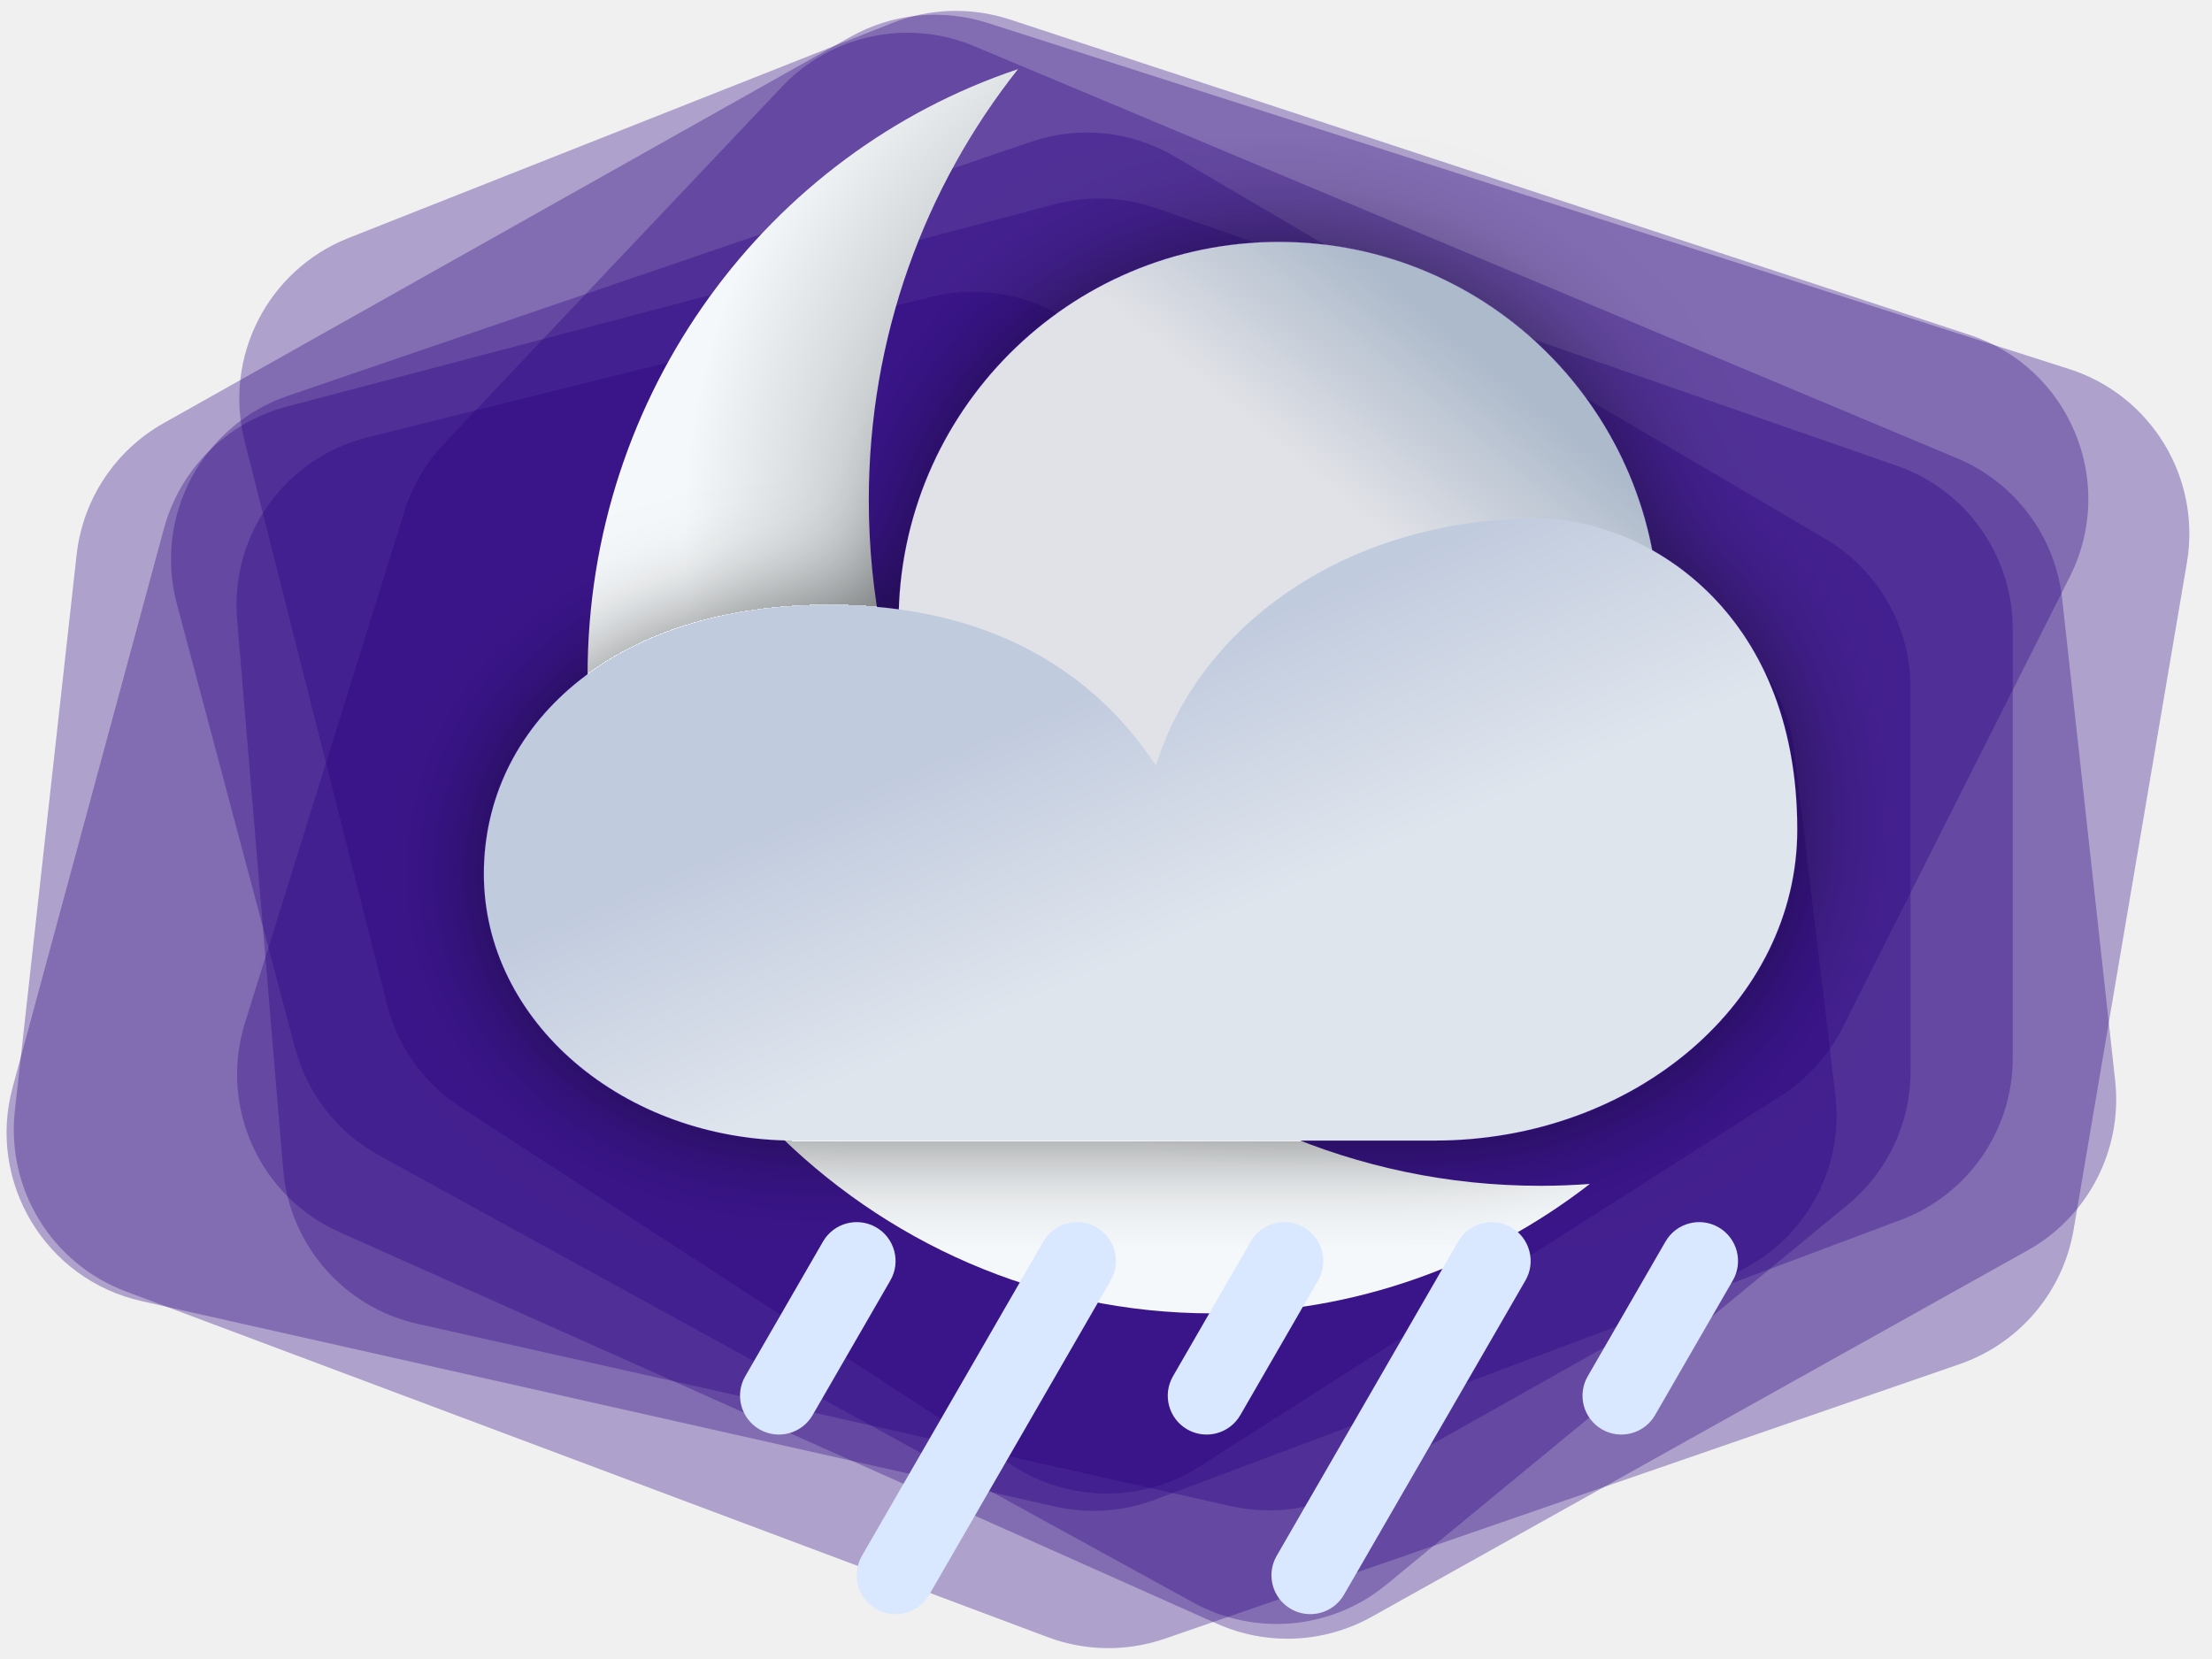
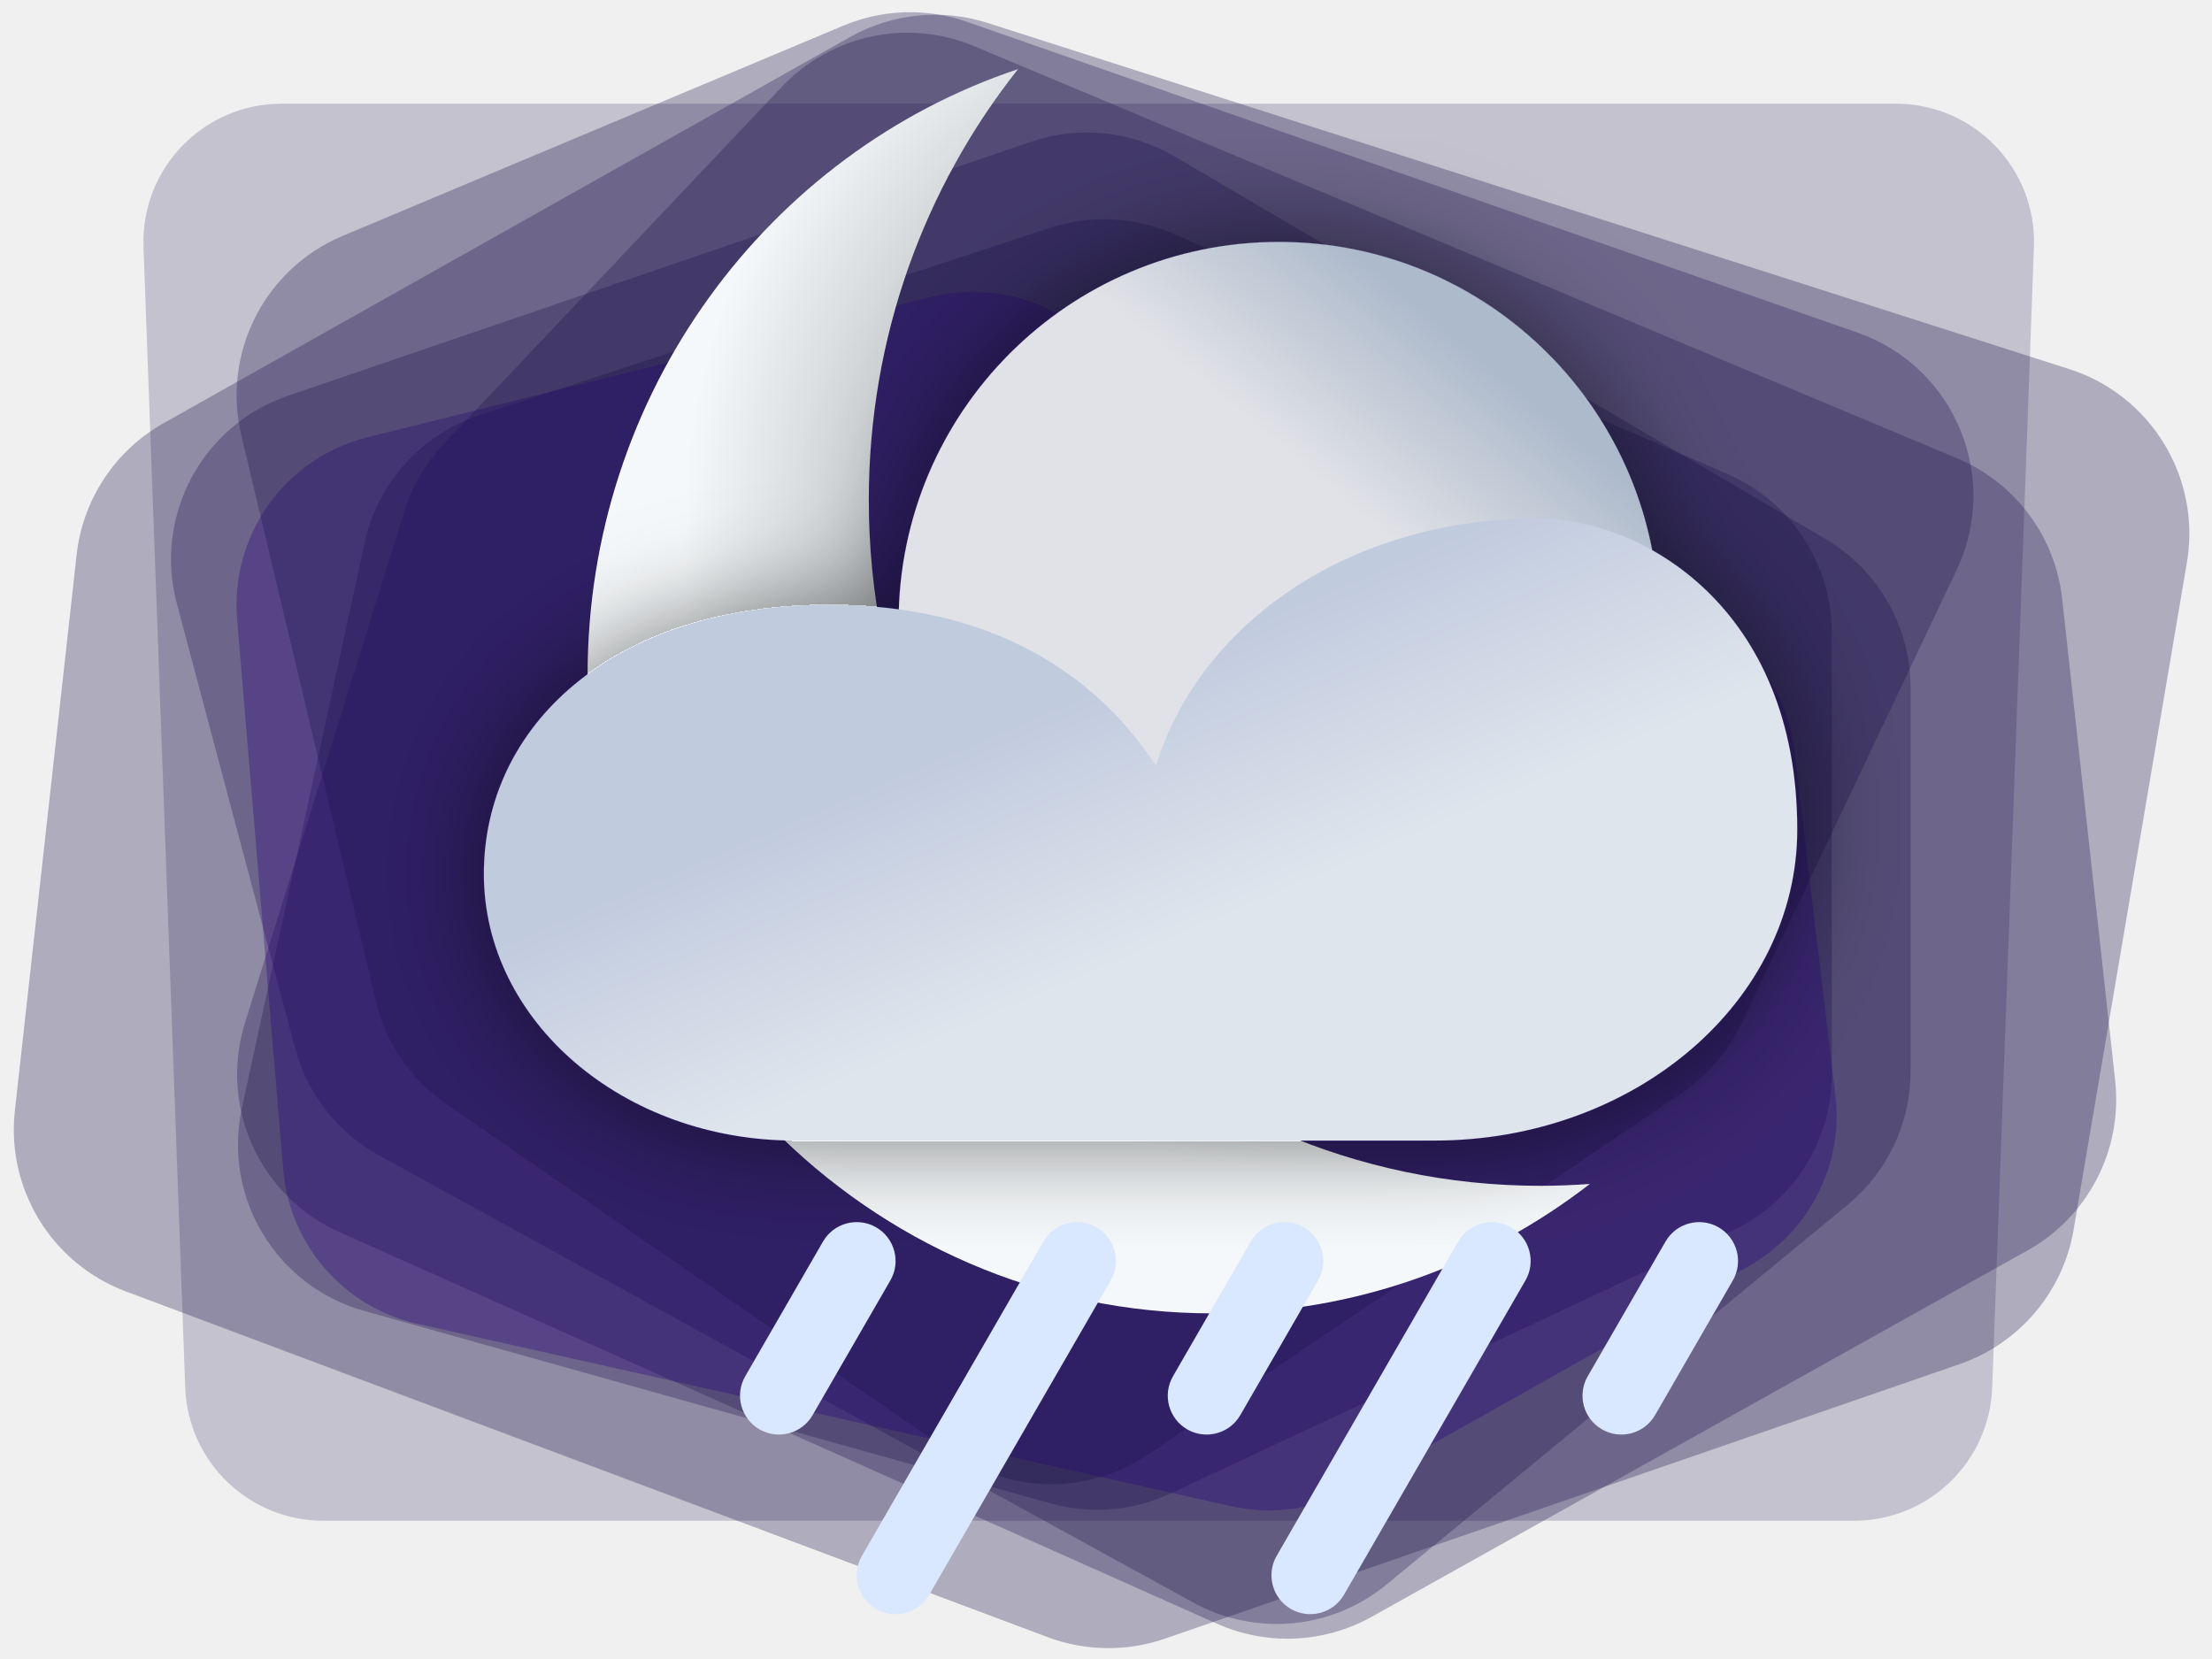
<svg xmlns="http://www.w3.org/2000/svg" width="64" height="48" viewBox="0 0 64 48" fill="none">
-   <g clip-path="url(#clip0_53_1805)">
-     <path d="M33.702 47.412C32.602 47.792 31.404 47.776 30.314 47.368L3.644 37.366C1.501 36.563 0.177 34.407 0.43 32.133L2.217 16.049C2.395 14.449 3.332 13.032 4.735 12.243L24.601 1.068C25.812 0.387 27.252 0.241 28.576 0.664L59.868 10.678C62.239 11.436 63.69 13.823 63.274 16.277L59.996 35.579C59.69 37.38 58.426 38.871 56.699 39.468L33.702 47.412Z" fill="#290081" fill-opacity="0.33" />
-     <path d="M29.828 4.102C31.207 3.631 32.723 3.785 33.979 4.523L52.812 15.59C54.34 16.488 55.279 18.128 55.279 19.901V31C55.279 32.494 54.611 33.91 53.457 34.86L40.115 45.846C38.536 47.147 36.324 47.354 34.53 46.369L10.966 33.43C9.768 32.772 8.892 31.653 8.541 30.333L5.117 17.468C4.442 14.929 5.846 12.301 8.332 11.451L29.828 4.102Z" fill="#290081" fill-opacity="0.33" />
-     <path d="M22.624 2.51C24.054 0.999 26.269 0.532 28.188 1.337L56.629 13.262C58.304 13.964 59.467 15.52 59.665 17.326L61.198 31.265C61.418 33.262 60.42 35.197 58.666 36.177L39.688 46.778C38.311 47.547 36.652 47.622 35.212 46.979L9.823 35.651C7.509 34.618 6.333 32.017 7.087 29.597L11.702 14.788C11.929 14.059 12.32 13.392 12.845 12.837L22.624 2.51Z" fill="#290081" fill-opacity="0.33" />
-     <path d="M30.525 5.908C31.486 5.655 32.502 5.694 33.441 6.021L54.877 13.473C56.887 14.171 58.235 16.067 58.235 18.195V30.615C58.235 32.699 56.942 34.565 54.991 35.297L33.397 43.396C32.486 43.738 31.494 43.806 30.544 43.593L4.094 37.645C1.317 37.021 -0.379 34.208 0.365 31.46L4.744 15.291C5.212 13.565 6.566 12.219 8.297 11.763L30.525 5.908Z" fill="#290081" fill-opacity="0.33" />
-     <path d="M26.946 8.59C28.064 8.312 29.244 8.428 30.286 8.92L49.08 17.779C50.638 18.514 51.708 19.999 51.912 21.709L53.104 31.686C53.344 33.692 52.352 35.646 50.591 36.636L39.172 43.059C38.096 43.665 36.833 43.85 35.628 43.58L12.082 38.303C9.951 37.825 8.376 36.019 8.194 33.842L6.86 17.921C6.655 15.477 8.254 13.245 10.634 12.652L26.946 8.59Z" fill="#290081" fill-opacity="0.33" />
-     <path d="M25.819 0.665C26.905 0.235 28.108 0.2 29.218 0.564L56.981 9.687C59.886 10.641 61.262 13.957 59.886 16.687L53.31 29.734C52.906 30.536 52.292 31.215 51.534 31.699L34.713 42.429C33.061 43.483 30.945 43.475 29.301 42.407L13.321 32.028C12.264 31.341 11.506 30.281 11.197 29.06L7.077 12.76C6.461 10.323 7.749 7.809 10.086 6.885L25.819 0.665Z" fill="#290081" fill-opacity="0.33" />
-     <path d="M29.455 2C26.755 5.407 25.137 9.744 25.137 14.468C25.137 25.426 33.84 34.309 44.575 34.309C45.054 34.309 45.529 34.289 46 34.255C42.966 36.604 39.184 38 35.082 38C25.096 38 17 29.737 17 19.544C17 11.356 22.224 4.415 29.455 2Z" fill="url(#paint0_radial_53_1805)" />
-     <g filter="url(#filter0_d_53_1805)">
-       <circle cx="37" cy="18" r="11" fill="url(#paint1_linear_53_1805)" />
-       <path fill-rule="evenodd" clip-rule="evenodd" d="M44.5 15C47.5 15 52 17.571 52 24C52 28.971 47.299 33 41.5 33C31.338 33 32.653 33 23 33C18.029 33 14 29.546 14 25.286C14 21.025 17.686 17.5 24 17.5C28.658 17.5 31.664 19.452 33.445 22.149C34.71 18.067 39 15 44.5 15Z" fill="url(#paint2_linear_53_1805)" />
+   <g clip-path="url(#clip0_55_2310)">
+     <path d="M4.152 7.146C4.069 4.881 5.883 3 8.149 3H54.851C57.117 3 58.931 4.881 58.848 7.146L57.641 40.146C57.562 42.297 55.796 44 53.644 44H9.356C7.204 44 5.438 42.297 5.359 40.146L4.152 7.146Z" fill="#180E48" fill-opacity="0.2" />
+     <path d="M33.702 47.412C32.602 47.792 31.404 47.776 30.314 47.368L3.644 37.366C1.501 36.563 0.177 34.407 0.43 32.133L2.217 16.049C2.395 14.449 3.332 13.032 4.735 12.243L24.601 1.068C25.812 0.387 27.252 0.241 28.576 0.664L59.868 10.678C62.239 11.436 63.69 13.823 63.274 16.277L59.996 35.579C59.69 37.38 58.426 38.871 56.699 39.468L33.702 47.412Z" fill="#180E48" fill-opacity="0.3" />
+     <path d="M29.828 4.102C31.207 3.631 32.723 3.785 33.979 4.523L52.812 15.59C54.34 16.488 55.279 18.128 55.279 19.901V31C55.279 32.494 54.611 33.91 53.457 34.86L40.115 45.846C38.536 47.147 36.324 47.354 34.53 46.369L10.966 33.43C9.768 32.772 8.892 31.653 8.541 30.333L5.117 17.468C4.442 14.929 5.846 12.301 8.332 11.451L29.828 4.102Z" fill="#180E48" fill-opacity="0.3" />
+     <path d="M22.624 2.51C24.054 0.999 26.269 0.532 28.188 1.337L56.629 13.262C58.304 13.964 59.467 15.52 59.665 17.326L61.198 31.265C61.418 33.262 60.42 35.197 58.666 36.177L39.688 46.778C38.311 47.547 36.652 47.622 35.212 46.979L9.823 35.651C7.509 34.618 6.333 32.017 7.087 29.597L11.702 14.788C11.929 14.059 12.32 13.392 12.845 12.837L22.624 2.51Z" fill="#180E48" fill-opacity="0.3" />
+     <path d="M30.378 6.593C31.541 6.211 32.804 6.269 33.928 6.756L49.989 13.72C51.817 14.512 53 16.314 53 18.307V31.081C53 33.022 51.877 34.788 50.119 35.61L33.865 43.214C32.781 43.721 31.55 43.822 30.397 43.499L10.536 37.929C7.988 37.215 6.438 34.639 7 32.054L10.55 15.704C10.926 13.971 12.192 12.568 13.876 12.014L30.378 6.593Z" fill="#180E48" fill-opacity="0.3" />
+     <path d="M26.946 8.59C28.064 8.312 29.244 8.428 30.286 8.92L49.08 17.779C50.638 18.514 51.708 19.999 51.912 21.709L53.104 31.686C53.344 33.692 52.352 35.646 50.591 36.636L39.172 43.059C38.096 43.665 36.833 43.85 35.628 43.58L12.082 38.303C9.951 37.825 8.376 36.019 8.194 33.842L6.86 17.921C6.655 15.476 8.254 13.244 10.634 12.652L26.946 8.59Z" fill="#290081" fill-opacity="0.33" />
+     <path d="M24.398 0.743C25.537 0.265 26.814 0.225 27.981 0.633L53.744 9.624C56.551 10.604 57.888 13.802 56.613 16.488L50.384 29.616C50.002 30.423 49.41 31.112 48.672 31.612L33.219 42.082C31.513 43.239 29.272 43.229 27.575 42.059L12.906 31.938C11.889 31.236 11.167 30.182 10.881 28.98L6.982 12.595C6.415 10.215 7.654 7.774 9.91 6.827L24.398 0.743Z" fill="#180E48" fill-opacity="0.3" />
+     <path d="M29.455 2C26.755 5.407 25.137 9.744 25.137 14.468C25.137 25.426 33.84 34.309 44.575 34.309C45.054 34.309 45.529 34.289 46 34.255C42.966 36.604 39.184 38 35.082 38C25.096 38 17 29.737 17 19.544C17 11.356 22.224 4.415 29.455 2Z" fill="url(#paint0_radial_55_2310)" />
+     <g filter="url(#filter0_d_55_2310)">
+       <circle cx="37" cy="18" r="11" fill="url(#paint1_linear_55_2310)" />
+       <path fill-rule="evenodd" clip-rule="evenodd" d="M44.5 15C47.5 15 52 17.571 52 24C52 28.971 47.299 33 41.5 33C31.338 33 32.653 33 23 33C18.029 33 14 29.546 14 25.286C14 21.025 17.686 17.5 24 17.5C28.658 17.5 31.664 19.452 33.445 22.149C34.71 18.067 39 15 44.5 15Z" fill="url(#paint2_linear_55_2310)" />
    </g>
    <path d="M21.562 39.819L23.812 35.922C24.123 35.384 24.811 35.2 25.349 35.51C25.887 35.821 26.072 36.509 25.761 37.047L23.511 40.944C23.2 41.482 22.512 41.666 21.974 41.356C21.436 41.045 21.252 40.357 21.562 39.819Z" fill="#D9E7FF" />
    <path d="M33.938 39.819L36.188 35.922C36.498 35.384 37.186 35.2 37.724 35.51C38.262 35.821 38.447 36.509 38.136 37.047L35.886 40.944C35.575 41.482 34.887 41.666 34.349 41.356C33.811 41.045 33.627 40.357 33.938 39.819Z" fill="#D9E7FF" />
    <path d="M45.938 39.819L48.188 35.922C48.498 35.384 49.186 35.2 49.724 35.51C50.262 35.821 50.447 36.509 50.136 37.047L47.886 40.944C47.575 41.482 46.887 41.666 46.349 41.356C45.811 41.045 45.627 40.357 45.938 39.819Z" fill="#D9E7FF" />
    <path d="M24.938 45.015L30.188 35.922C30.498 35.384 31.186 35.2 31.724 35.51C32.262 35.821 32.447 36.509 32.136 37.047L26.886 46.14C26.575 46.678 25.887 46.863 25.349 46.552C24.811 46.241 24.627 45.553 24.938 45.015Z" fill="#D9E7FF" />
    <path d="M36.938 45.015L42.188 35.922C42.498 35.384 43.186 35.2 43.724 35.51C44.262 35.821 44.447 36.509 44.136 37.047L38.886 46.14C38.575 46.678 37.887 46.863 37.349 46.552C36.811 46.241 36.627 45.553 36.938 45.015Z" fill="#D9E7FF" />
  </g>
  <defs>
-     <filter id="filter0_d_53_1805" x="11" y="4" width="44" height="32" filterUnits="userSpaceOnUse" color-interpolation-filters="sRGB">
+     <filter id="filter0_d_55_2310" x="11" y="4" width="44" height="32" filterUnits="userSpaceOnUse" color-interpolation-filters="sRGB">
      <feFlood flood-opacity="0" result="BackgroundImageFix" />
      <feColorMatrix in="SourceAlpha" type="matrix" values="0 0 0 0 0 0 0 0 0 0 0 0 0 0 0 0 0 0 127 0" result="hardAlpha" />
      <feOffset />
      <feGaussianBlur stdDeviation="1.5" />
      <feComposite in2="hardAlpha" operator="out" />
      <feColorMatrix type="matrix" values="0 0 0 0 0 0 0 0 0 0 0 0 0 0 0 0 0 0 0.5 0" />
-       <feBlend mode="normal" in2="BackgroundImageFix" result="effect1_dropShadow_53_1805" />
-       <feBlend mode="normal" in="SourceGraphic" in2="effect1_dropShadow_53_1805" result="shape" />
+       <feBlend mode="normal" in2="BackgroundImageFix" result="effect1_dropShadow_55_2310" />
+       <feBlend mode="normal" in="SourceGraphic" in2="effect1_dropShadow_55_2310" result="shape" />
    </filter>
-     <radialGradient id="paint0_radial_53_1805" cx="0" cy="0" r="1" gradientTransform="matrix(-14.4656 12.4581 -12.2053 -14.7652 37.7943 15.3908)" gradientUnits="userSpaceOnUse">
+     <radialGradient id="paint0_radial_55_2310" cx="0" cy="0" r="1" gradientTransform="matrix(-14.4656 12.4581 -12.2053 -14.7652 37.7943 15.3908)" gradientUnits="userSpaceOnUse">
      <stop stop-color="#666D6F" />
      <stop offset="0.952" stop-color="#F5F8FA" />
    </radialGradient>
-     <linearGradient id="paint1_linear_53_1805" x1="43.6" y1="10.96" x2="32.16" y2="24.6" gradientUnits="userSpaceOnUse">
+     <linearGradient id="paint1_linear_55_2310" x1="43.6" y1="10.96" x2="32.16" y2="24.6" gradientUnits="userSpaceOnUse">
      <stop stop-color="#ADBACB" />
      <stop offset="0.322" stop-color="#E1E2E7" />
    </linearGradient>
-     <linearGradient id="paint2_linear_53_1805" x1="34.5" y1="27" x2="31.5" y2="20" gradientUnits="userSpaceOnUse">
+     <linearGradient id="paint2_linear_55_2310" x1="34.5" y1="27" x2="31.5" y2="20" gradientUnits="userSpaceOnUse">
      <stop stop-color="#DFE5ED" />
      <stop offset="1" stop-color="#C1CBDE" />
    </linearGradient>
-     <clipPath id="clip0_53_1805">
+     <clipPath id="clip0_55_2310">
      <rect width="64" height="48" fill="white" />
    </clipPath>
  </defs>
</svg>
